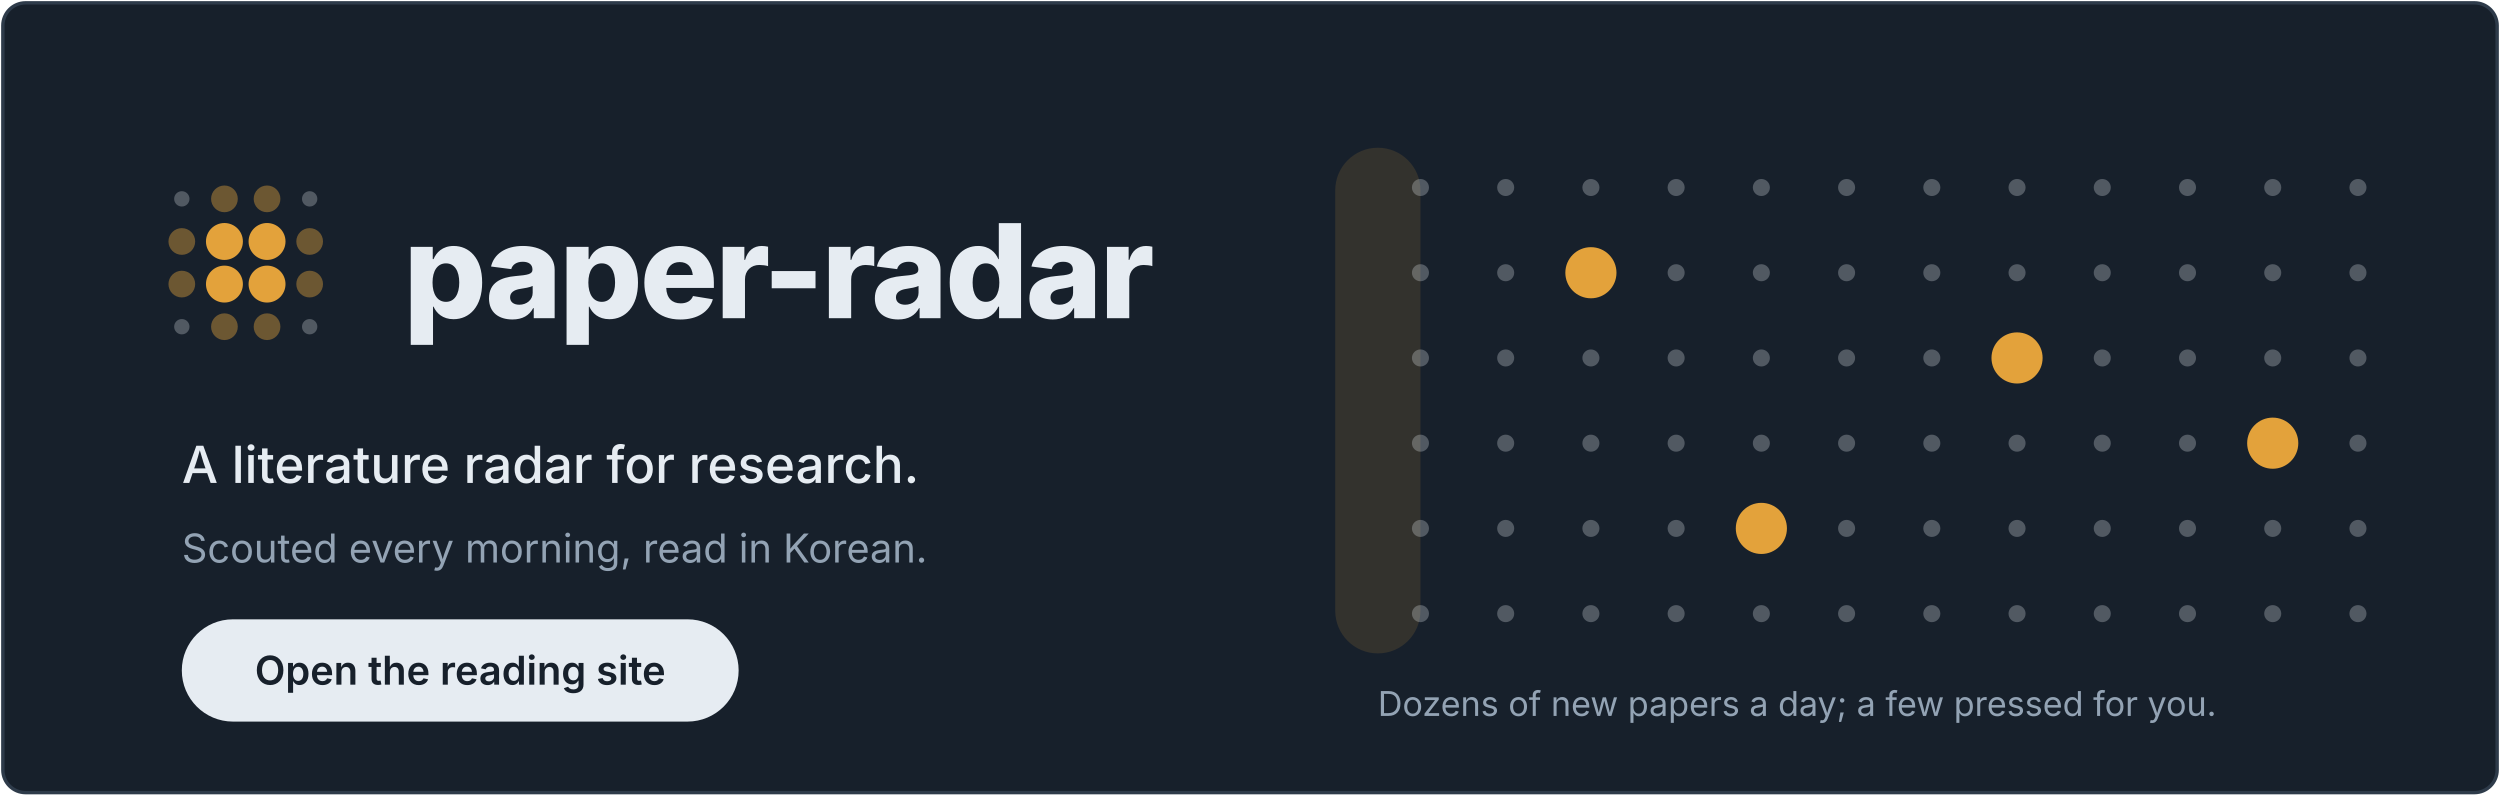
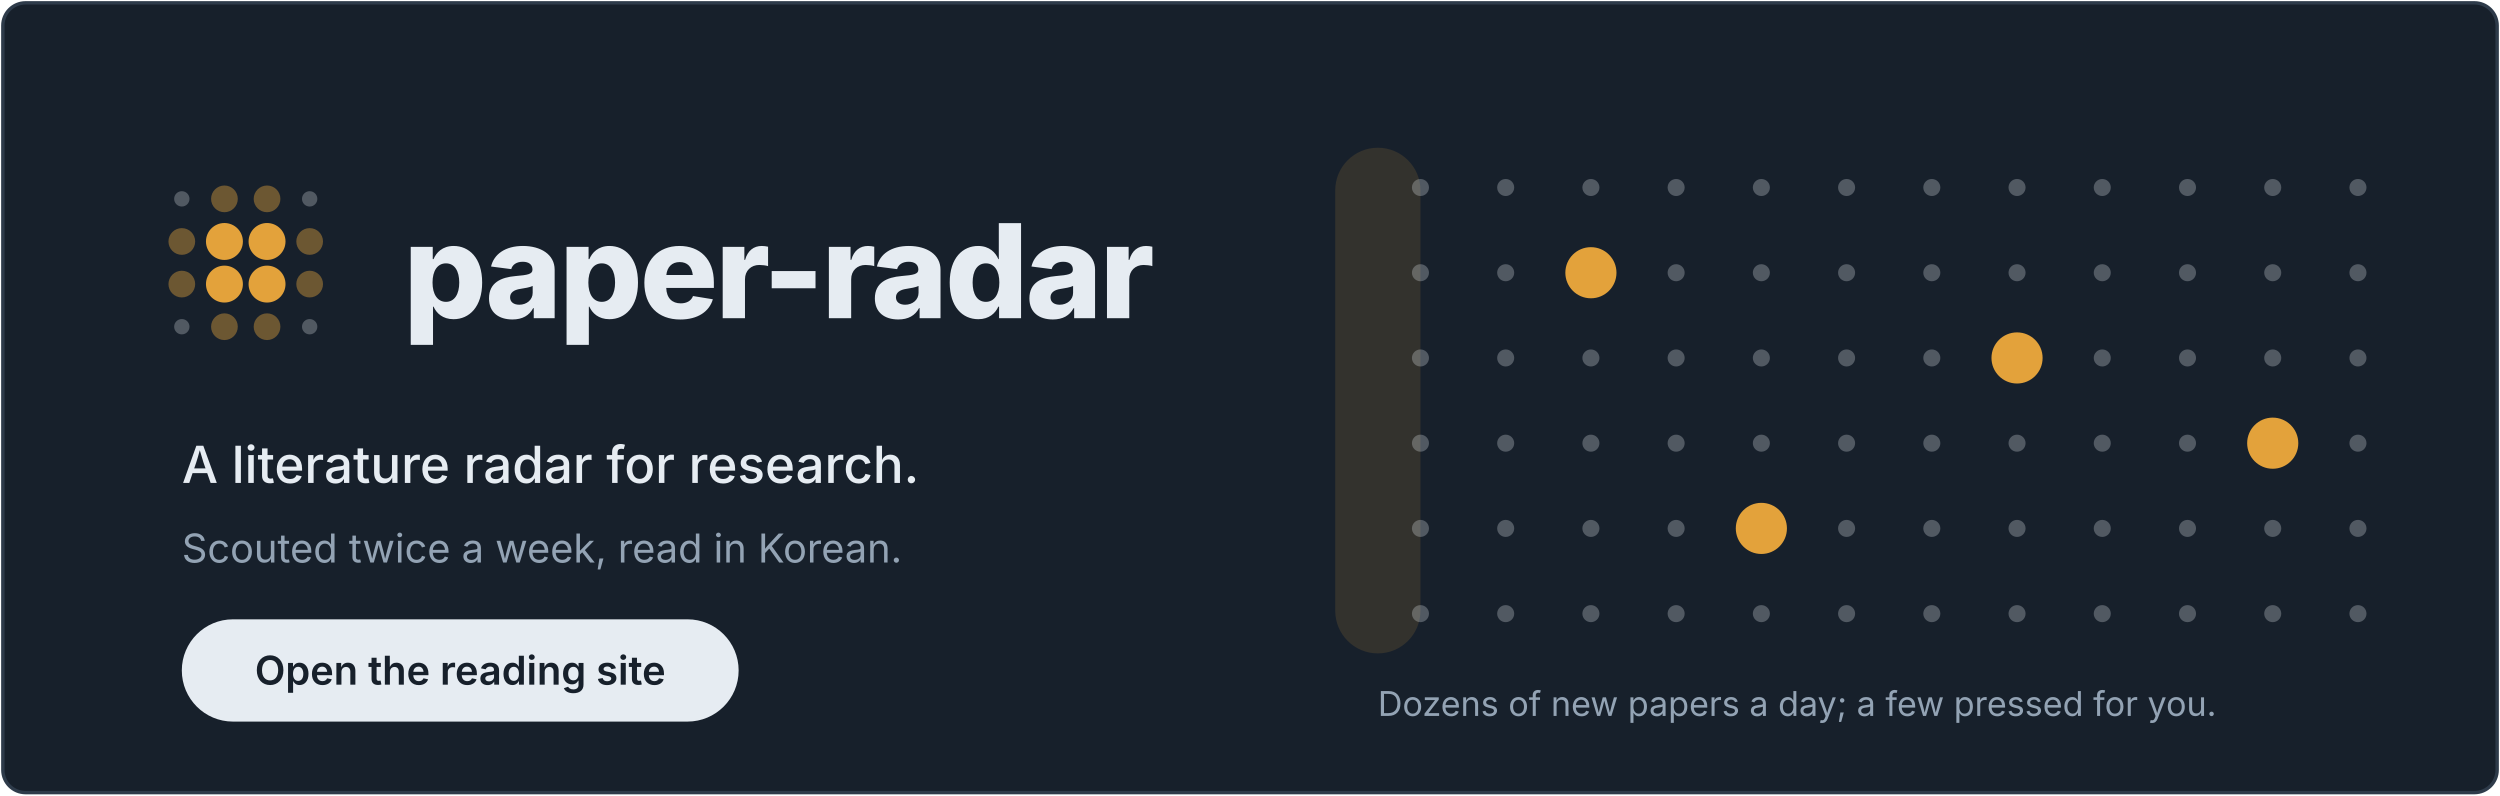
- <svg xmlns="http://www.w3.org/2000/svg" width="880" height="280" viewBox="0 0 880 280" role="img" aria-label="paper-radar — a literature radar for research, scouted every morning and read in Korean. Open the reading site.">
+ <svg xmlns="http://www.w3.org/2000/svg" width="880" height="280" viewBox="0 0 880 280" role="img" aria-label="paper-radar — a literature radar for research, scouted twice a week and read in Korean. Open the reading site.">
  <style>
    .tx-rest  { fill: #E6ECF2; opacity: .28; }
    .tx-halo  { fill: #E3A23B; opacity: .42; }
    .tx-core  { fill: #E3A23B; }
    .lens     { fill: none; stroke: #E6ECF2; stroke-width: 2.4; stroke-linecap: round; }
    .person   { fill: #93A3B4; }

    .card  { fill: #17202B; stroke: #2E3B4A; stroke-width: 1.2; }
    .name  { fill: #E6ECF2; font: 800 46px system-ui, -apple-system, 'Segoe UI', 'Apple SD Gothic Neo', 'Noto Sans KR', sans-serif; letter-spacing: -1px; }
    .line  { fill: #E6ECF2; font: 500 18px system-ui, -apple-system, 'Segoe UI', 'Apple SD Gothic Neo', 'Noto Sans KR', sans-serif; }
    .sub   { fill: #93A3B4; font: 14px system-ui, -apple-system, 'Segoe UI', 'Apple SD Gothic Neo', 'Noto Sans KR', sans-serif; }
    .count { fill: #93A3B4; font: 12px system-ui, -apple-system, 'Segoe UI', 'Apple SD Gothic Neo', 'Noto Sans KR', sans-serif; }
    .btn   { fill: #E6ECF2; }
    .btn-t { fill: #17202B; font: 600 14px system-ui, -apple-system, 'Segoe UI', 'Apple SD Gothic Neo', 'Noto Sans KR', sans-serif; }
    .band  { fill: #E3A23B; opacity: .14;
              animation: sweep 7s linear infinite; }
    @keyframes sweep { 0% { transform: translateX(0); }
                       78% { transform: translateX(360px); opacity: .14; }
                       79%, 100% { transform: translateX(360px); opacity: 0; } }
    .pk0 { animation: pick0 7s linear infinite; }
    @keyframes pick0 { 0%, 16.2% { opacity: .28; transform: scale(.42); } 19.2%, 96% { opacity: 1; transform: scale(1); } 100% { opacity: .28; transform: scale(.42); } }
    .pk1 { animation: pick1 7s linear infinite; }
    @keyframes pick1 { 0%, 29.2% { opacity: .28; transform: scale(.42); } 32.2%, 96% { opacity: 1; transform: scale(1); } 100% { opacity: .28; transform: scale(.42); } }
    .pk2 { animation: pick2 7s linear infinite; }
    @keyframes pick2 { 0%, 48.8% { opacity: .28; transform: scale(.42); } 51.8%, 96% { opacity: 1; transform: scale(1); } 100% { opacity: .28; transform: scale(.42); } }
    .pk3 { animation: pick3 7s linear infinite; }
    @keyframes pick3 { 0%, 68.2% { opacity: .28; transform: scale(.42); } 71.2%, 96% { opacity: 1; transform: scale(1); } 100% { opacity: .28; transform: scale(.42); } }
    @media (prefers-reduced-motion: reduce) {
      * { animation: none !important; }
    }
  </style>
  <rect class="card" x="1" y="1" width="878" height="278" rx="8" />
  <circle class="tx-rest" cx="64.0" cy="70.0" r="2.7" />
  <circle class="tx-halo" cx="79.0" cy="70.0" r="4.7" />
  <circle class="tx-halo" cx="94.0" cy="70.0" r="4.7" />
  <circle class="tx-rest" cx="109.0" cy="70.0" r="2.7" />
  <circle class="tx-halo" cx="64.0" cy="85.0" r="4.7" />
  <circle class="tx-core" cx="79.0" cy="85.0" r="6.5" />
  <circle class="tx-core" cx="94.0" cy="85.0" r="6.5" />
  <circle class="tx-halo" cx="109.0" cy="85.0" r="4.7" />
  <circle class="tx-halo" cx="64.0" cy="100.0" r="4.7" />
  <circle class="tx-core" cx="79.0" cy="100.0" r="6.5" />
  <circle class="tx-core" cx="94.0" cy="100.0" r="6.5" />
  <circle class="tx-halo" cx="109.0" cy="100.0" r="4.7" />
  <circle class="tx-rest" cx="64.0" cy="115.0" r="2.7" />
  <circle class="tx-halo" cx="79.0" cy="115.0" r="4.7" />
  <circle class="tx-halo" cx="94.0" cy="115.0" r="4.7" />
  <circle class="tx-rest" cx="109.0" cy="115.0" r="2.7" />
  <text class="name" x="142" y="112">paper-radar</text>
  <text class="line" x="64" y="170">A literature radar for research.</text>
-   <text class="sub" x="64" y="198">Scouted every morning, read in Korean.</text>
+   <text class="sub" x="64" y="198">Scouted twice a week, read in Korean.</text>
  <rect class="btn" x="64" y="218" width="196" height="36" rx="18" />
  <text class="btn-t" x="162.0" y="241" text-anchor="middle">Open the reading site</text>
  <rect class="band" x="470" y="52" width="30" height="178" rx="15.0" />
  <circle class="tx-rest" cx="500" cy="66" r="3.0" />
  <circle class="tx-rest" cx="530" cy="66" r="3.0" />
  <circle class="tx-rest" cx="560" cy="66" r="3.0" />
  <circle class="tx-rest" cx="590" cy="66" r="3.0" />
  <circle class="tx-rest" cx="620" cy="66" r="3.0" />
  <circle class="tx-rest" cx="650" cy="66" r="3.0" />
  <circle class="tx-rest" cx="680" cy="66" r="3.0" />
  <circle class="tx-rest" cx="710" cy="66" r="3.0" />
  <circle class="tx-rest" cx="740" cy="66" r="3.0" />
  <circle class="tx-rest" cx="770" cy="66" r="3.0" />
  <circle class="tx-rest" cx="800" cy="66" r="3.0" />
  <circle class="tx-rest" cx="830" cy="66" r="3.0" />
  <circle class="tx-rest" cx="500" cy="96" r="3.0" />
  <circle class="tx-rest" cx="530" cy="96" r="3.0" />
  <circle class="tx-rest" cx="590" cy="96" r="3.0" />
  <circle class="tx-rest" cx="620" cy="96" r="3.0" />
  <circle class="tx-rest" cx="650" cy="96" r="3.0" />
  <circle class="tx-rest" cx="680" cy="96" r="3.0" />
  <circle class="tx-rest" cx="710" cy="96" r="3.0" />
  <circle class="tx-rest" cx="740" cy="96" r="3.0" />
  <circle class="tx-rest" cx="770" cy="96" r="3.0" />
  <circle class="tx-rest" cx="800" cy="96" r="3.0" />
  <circle class="tx-rest" cx="830" cy="96" r="3.0" />
  <circle class="tx-rest" cx="500" cy="126" r="3.0" />
  <circle class="tx-rest" cx="530" cy="126" r="3.0" />
  <circle class="tx-rest" cx="560" cy="126" r="3.0" />
  <circle class="tx-rest" cx="590" cy="126" r="3.0" />
  <circle class="tx-rest" cx="620" cy="126" r="3.0" />
  <circle class="tx-rest" cx="650" cy="126" r="3.0" />
  <circle class="tx-rest" cx="680" cy="126" r="3.0" />
  <circle class="tx-rest" cx="740" cy="126" r="3.0" />
  <circle class="tx-rest" cx="770" cy="126" r="3.0" />
  <circle class="tx-rest" cx="800" cy="126" r="3.0" />
  <circle class="tx-rest" cx="830" cy="126" r="3.0" />
  <circle class="tx-rest" cx="500" cy="156" r="3.0" />
  <circle class="tx-rest" cx="530" cy="156" r="3.0" />
  <circle class="tx-rest" cx="560" cy="156" r="3.0" />
  <circle class="tx-rest" cx="590" cy="156" r="3.0" />
  <circle class="tx-rest" cx="620" cy="156" r="3.0" />
  <circle class="tx-rest" cx="650" cy="156" r="3.0" />
  <circle class="tx-rest" cx="680" cy="156" r="3.0" />
  <circle class="tx-rest" cx="710" cy="156" r="3.0" />
  <circle class="tx-rest" cx="740" cy="156" r="3.0" />
  <circle class="tx-rest" cx="770" cy="156" r="3.0" />
  <circle class="tx-rest" cx="830" cy="156" r="3.0" />
  <circle class="tx-rest" cx="500" cy="186" r="3.0" />
  <circle class="tx-rest" cx="530" cy="186" r="3.0" />
  <circle class="tx-rest" cx="560" cy="186" r="3.0" />
  <circle class="tx-rest" cx="590" cy="186" r="3.0" />
  <circle class="tx-rest" cx="650" cy="186" r="3.0" />
  <circle class="tx-rest" cx="680" cy="186" r="3.0" />
  <circle class="tx-rest" cx="710" cy="186" r="3.0" />
  <circle class="tx-rest" cx="740" cy="186" r="3.0" />
  <circle class="tx-rest" cx="770" cy="186" r="3.0" />
  <circle class="tx-rest" cx="800" cy="186" r="3.0" />
  <circle class="tx-rest" cx="830" cy="186" r="3.0" />
  <circle class="tx-rest" cx="500" cy="216" r="3.0" />
  <circle class="tx-rest" cx="530" cy="216" r="3.0" />
  <circle class="tx-rest" cx="560" cy="216" r="3.0" />
  <circle class="tx-rest" cx="590" cy="216" r="3.0" />
  <circle class="tx-rest" cx="620" cy="216" r="3.0" />
  <circle class="tx-rest" cx="650" cy="216" r="3.0" />
  <circle class="tx-rest" cx="680" cy="216" r="3.0" />
  <circle class="tx-rest" cx="710" cy="216" r="3.0" />
  <circle class="tx-rest" cx="740" cy="216" r="3.0" />
  <circle class="tx-rest" cx="770" cy="216" r="3.0" />
  <circle class="tx-rest" cx="800" cy="216" r="3.0" />
  <circle class="tx-rest" cx="830" cy="216" r="3.0" />
  <circle class="tx-core pk0" style="transform-box: fill-box; transform-origin: center" cx="560" cy="96" r="9.0" />
  <circle class="tx-core pk1" style="transform-box: fill-box; transform-origin: center" cx="620" cy="186" r="9.0" />
  <circle class="tx-core pk2" style="transform-box: fill-box; transform-origin: center" cx="710" cy="126" r="9.0" />
  <circle class="tx-core pk3" style="transform-box: fill-box; transform-origin: center" cx="800" cy="156" r="9.0" />
  <text class="count" x="485.0" y="252">Dozens of new papers a day; a few pressed for you.</text>
</svg>
